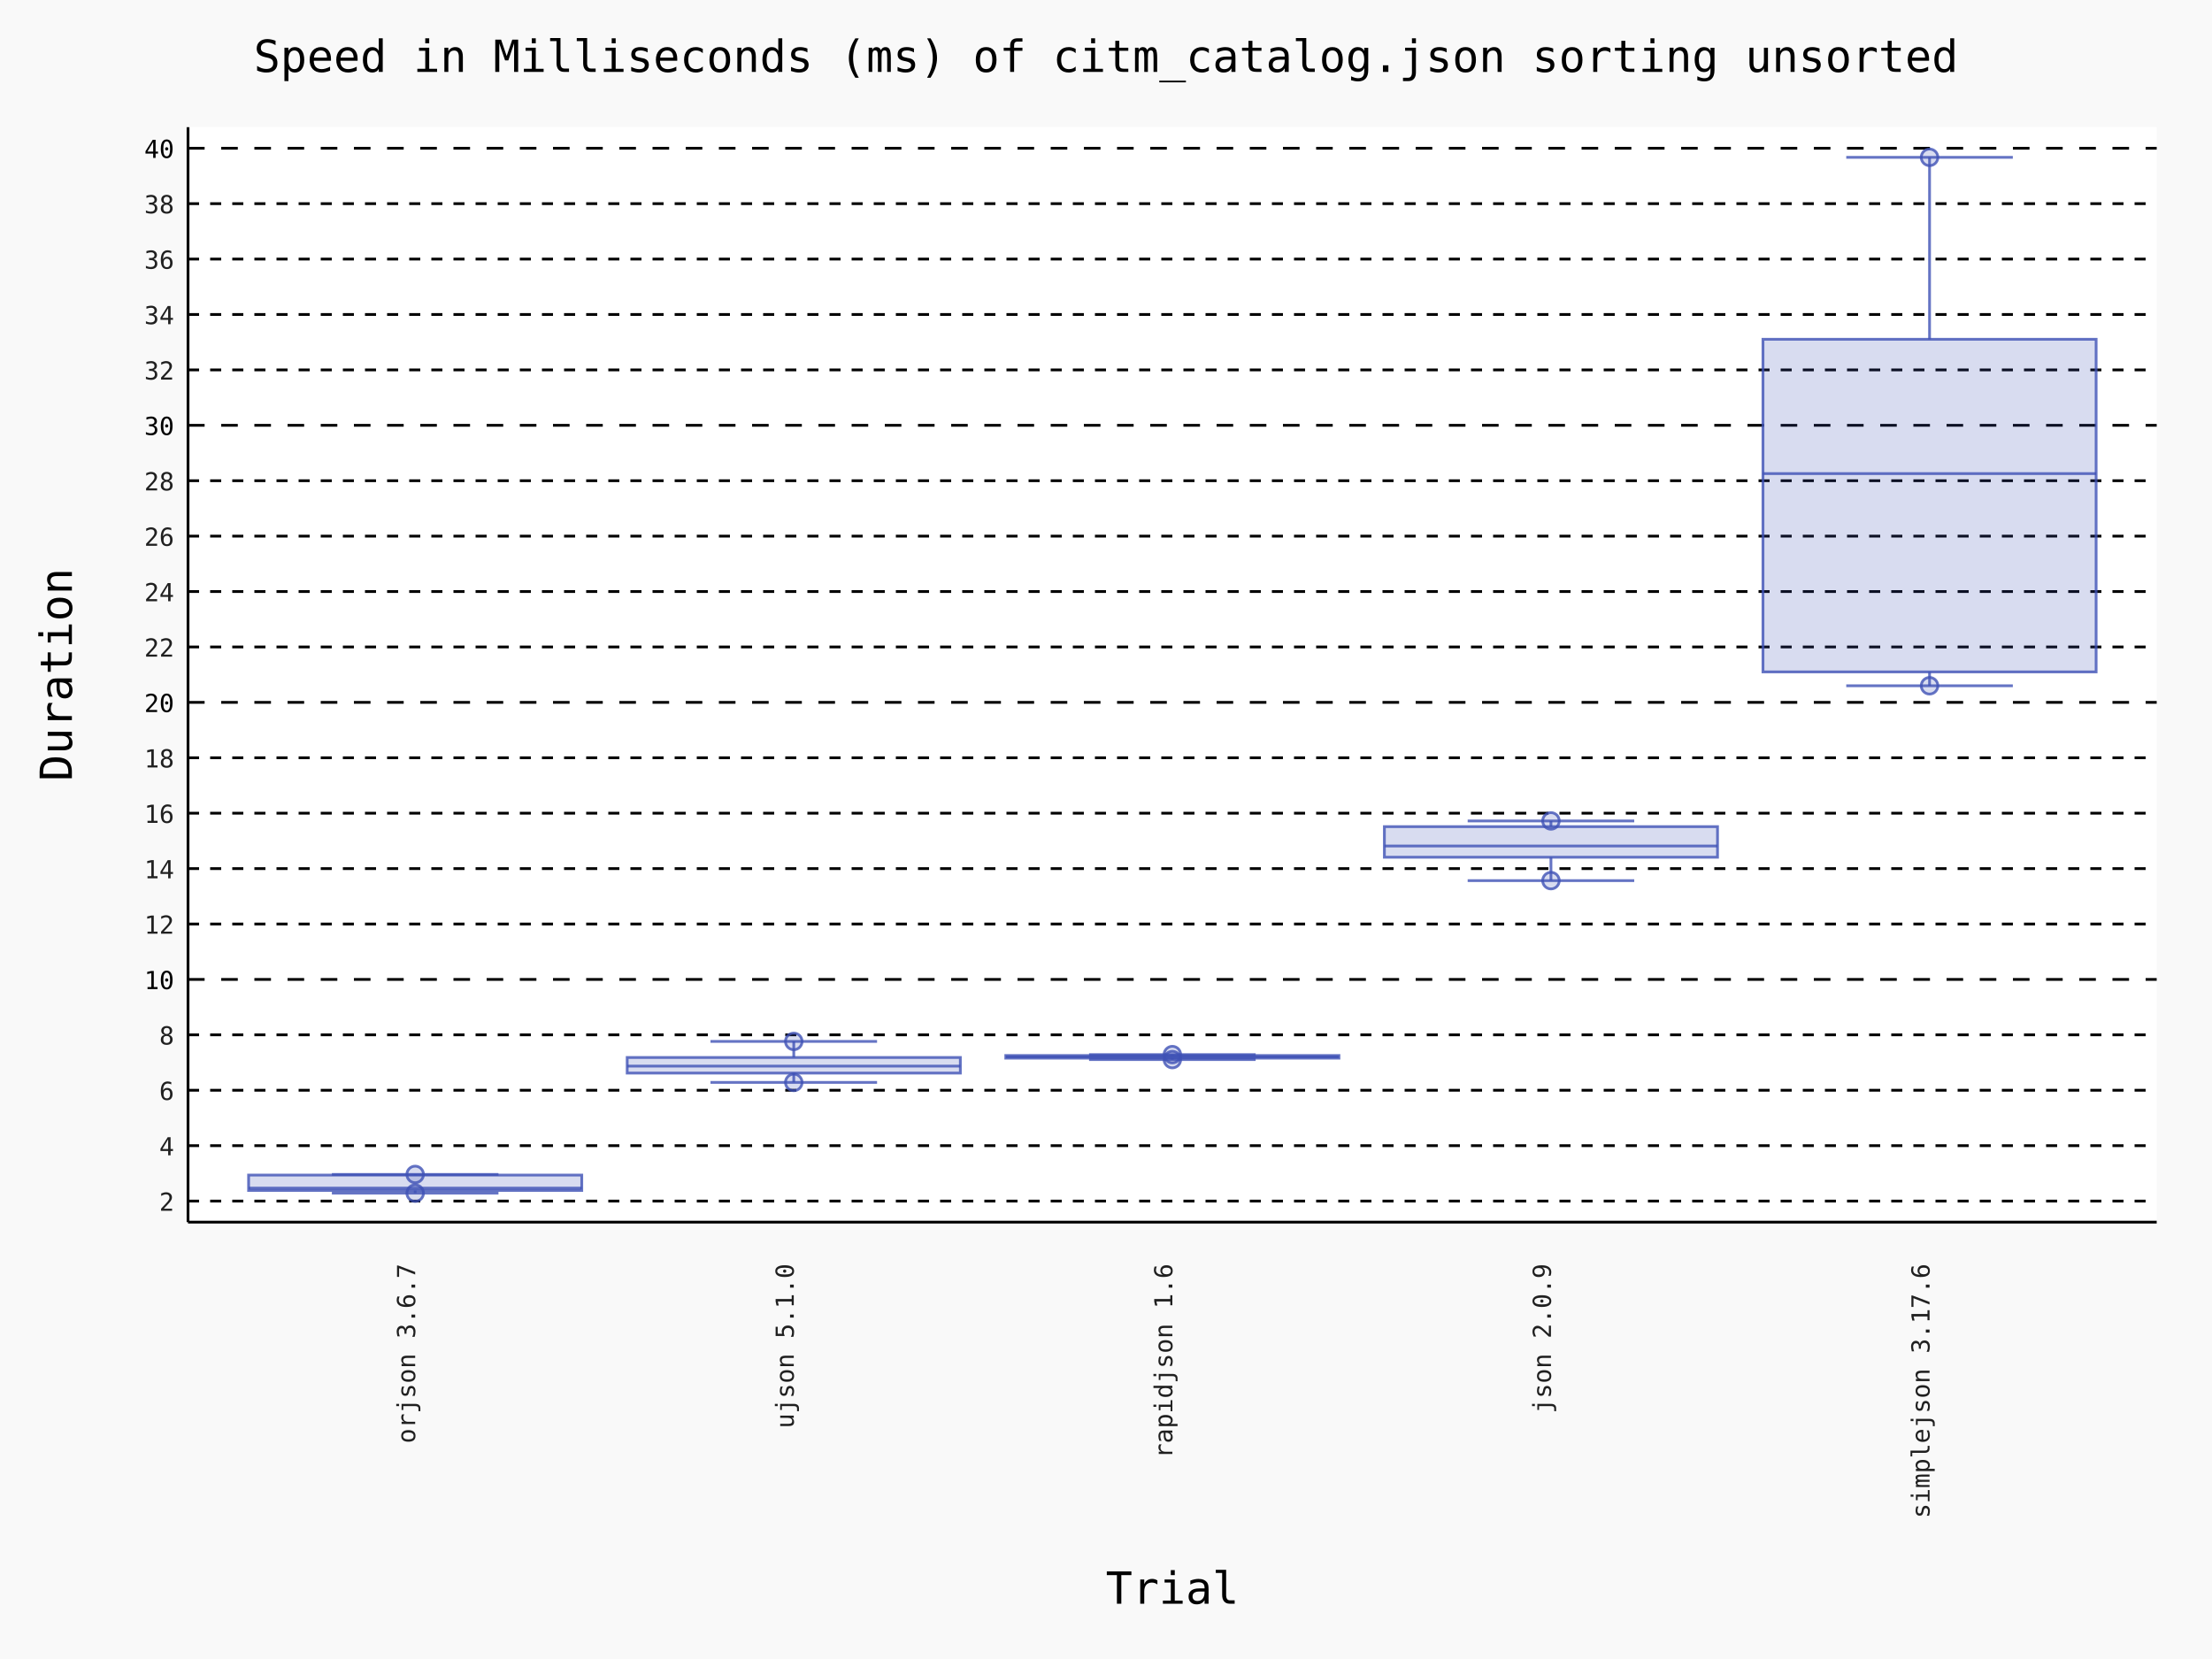
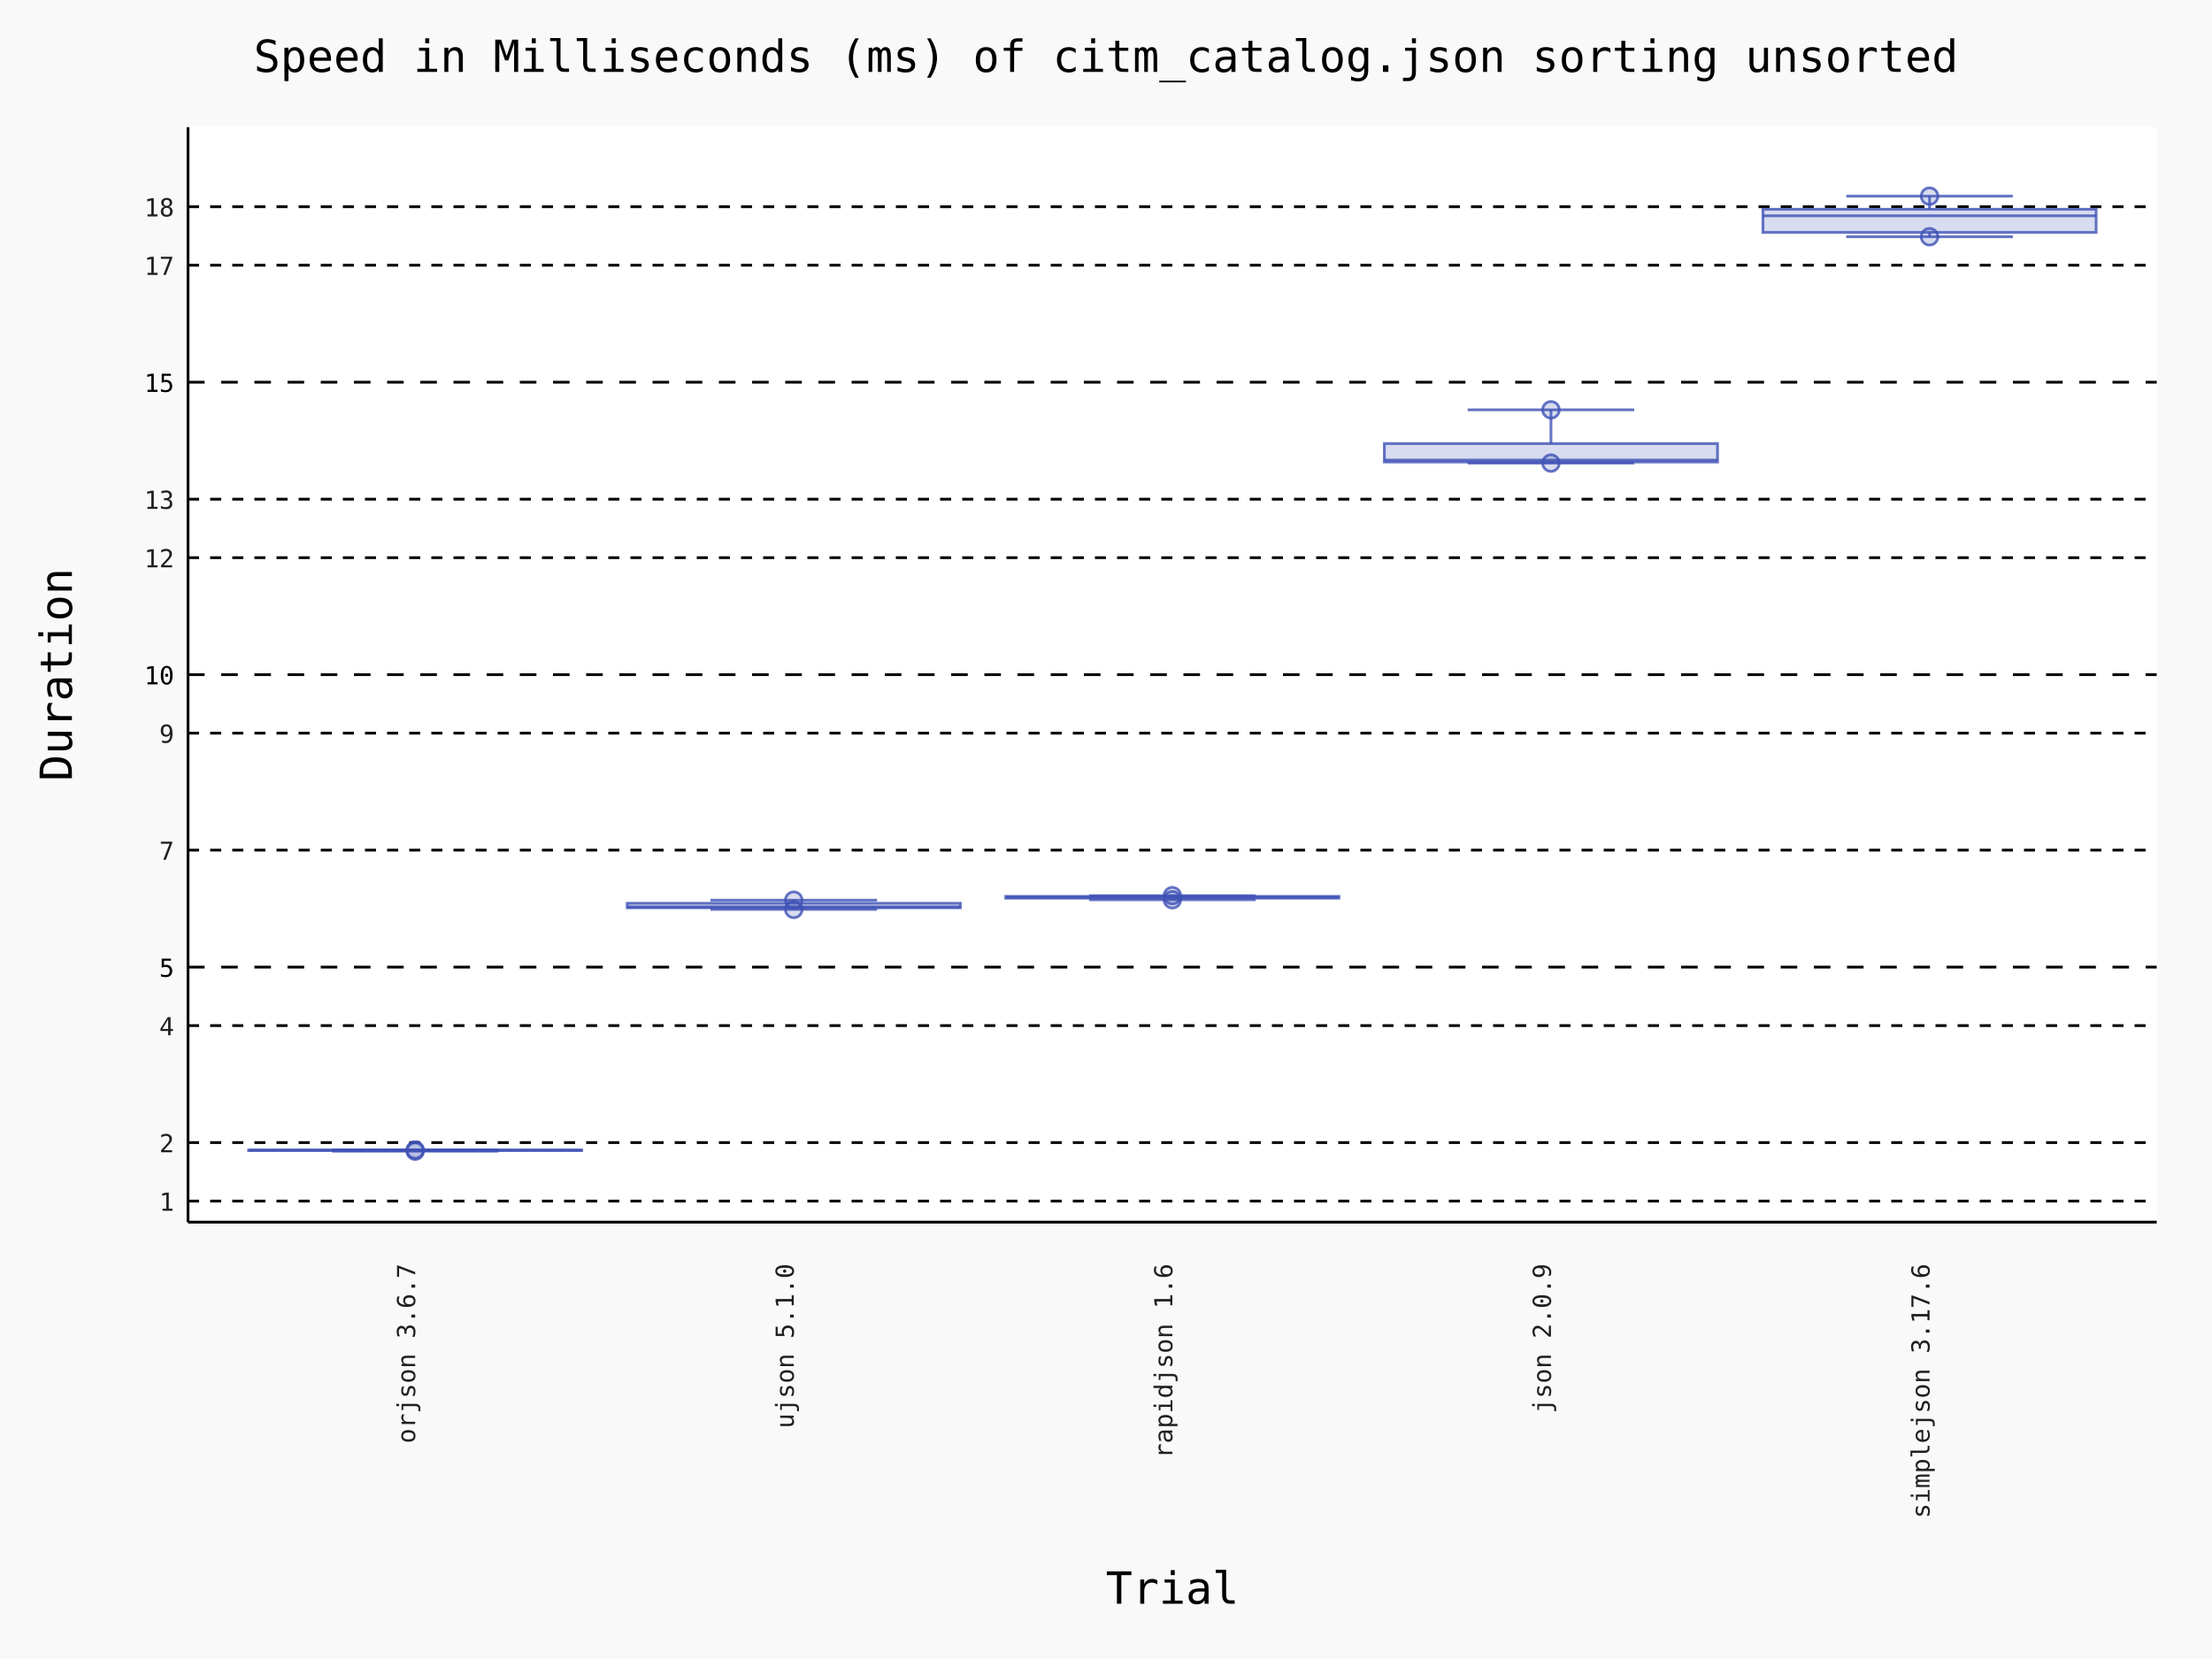
- <svg xmlns="http://www.w3.org/2000/svg" id="chart-f8d43d5f-3c19-4c73-920b-1eaef13d443a" class="pygal-chart" viewBox="0 0 800 600">
+ <svg xmlns="http://www.w3.org/2000/svg" id="chart-013b9064-794e-41b1-ad2d-942bd3e8e719" class="pygal-chart" viewBox="0 0 800 600">
  <defs>
-     <style type="text/css">#chart-f8d43d5f-3c19-4c73-920b-1eaef13d443a{-webkit-user-select:none;-webkit-font-smoothing:antialiased;font-family:Consolas,"Deja Vu Sans Mono","Bitstream Vera Sans Mono","Courier New",monospace}#chart-f8d43d5f-3c19-4c73-920b-1eaef13d443a .title{font-family:Consolas,"Deja Vu Sans Mono","Bitstream Vera Sans Mono","Courier New",monospace;font-size:16px}#chart-f8d43d5f-3c19-4c73-920b-1eaef13d443a .legends .legend text{font-family:Consolas,"Deja Vu Sans Mono","Bitstream Vera Sans Mono","Courier New",monospace;font-size:14px}#chart-f8d43d5f-3c19-4c73-920b-1eaef13d443a .axis text{font-family:Consolas,"Deja Vu Sans Mono","Bitstream Vera Sans Mono","Courier New",monospace;font-size:10px}#chart-f8d43d5f-3c19-4c73-920b-1eaef13d443a .axis text.major{font-family:Consolas,"Deja Vu Sans Mono","Bitstream Vera Sans Mono","Courier New",monospace;font-size:10px}#chart-f8d43d5f-3c19-4c73-920b-1eaef13d443a .text-overlay text.value{font-family:Consolas,"Deja Vu Sans Mono","Bitstream Vera Sans Mono","Courier New",monospace;font-size:16px}#chart-f8d43d5f-3c19-4c73-920b-1eaef13d443a .text-overlay text.label{font-family:Consolas,"Deja Vu Sans Mono","Bitstream Vera Sans Mono","Courier New",monospace;font-size:10px}#chart-f8d43d5f-3c19-4c73-920b-1eaef13d443a .tooltip{font-family:Consolas,"Deja Vu Sans Mono","Bitstream Vera Sans Mono","Courier New",monospace;font-size:14px}#chart-f8d43d5f-3c19-4c73-920b-1eaef13d443a text.no_data{font-family:Consolas,"Deja Vu Sans Mono","Bitstream Vera Sans Mono","Courier New",monospace;font-size:64px}
- #chart-f8d43d5f-3c19-4c73-920b-1eaef13d443a{background-color:rgba(249,249,249,1)}#chart-f8d43d5f-3c19-4c73-920b-1eaef13d443a path,#chart-f8d43d5f-3c19-4c73-920b-1eaef13d443a line,#chart-f8d43d5f-3c19-4c73-920b-1eaef13d443a rect,#chart-f8d43d5f-3c19-4c73-920b-1eaef13d443a circle{-webkit-transition:150ms;-moz-transition:150ms;transition:150ms}#chart-f8d43d5f-3c19-4c73-920b-1eaef13d443a .graph &gt; .background{fill:rgba(249,249,249,1)}#chart-f8d43d5f-3c19-4c73-920b-1eaef13d443a .plot &gt; .background{fill:rgba(255,255,255,1)}#chart-f8d43d5f-3c19-4c73-920b-1eaef13d443a .graph{fill:rgba(0,0,0,.87)}#chart-f8d43d5f-3c19-4c73-920b-1eaef13d443a text.no_data{fill:rgba(0,0,0,1)}#chart-f8d43d5f-3c19-4c73-920b-1eaef13d443a .title{fill:rgba(0,0,0,1)}#chart-f8d43d5f-3c19-4c73-920b-1eaef13d443a .legends .legend text{fill:rgba(0,0,0,.87)}#chart-f8d43d5f-3c19-4c73-920b-1eaef13d443a .legends .legend:hover text{fill:rgba(0,0,0,1)}#chart-f8d43d5f-3c19-4c73-920b-1eaef13d443a .axis .line{stroke:rgba(0,0,0,1)}#chart-f8d43d5f-3c19-4c73-920b-1eaef13d443a .axis .guide.line{stroke:rgba(0,0,0,.54)}#chart-f8d43d5f-3c19-4c73-920b-1eaef13d443a .axis .major.line{stroke:rgba(0,0,0,.87)}#chart-f8d43d5f-3c19-4c73-920b-1eaef13d443a .axis text.major{fill:rgba(0,0,0,1)}#chart-f8d43d5f-3c19-4c73-920b-1eaef13d443a .axis.y .guides:hover .guide.line,#chart-f8d43d5f-3c19-4c73-920b-1eaef13d443a .line-graph .axis.x .guides:hover .guide.line,#chart-f8d43d5f-3c19-4c73-920b-1eaef13d443a .stackedline-graph .axis.x .guides:hover .guide.line,#chart-f8d43d5f-3c19-4c73-920b-1eaef13d443a .xy-graph .axis.x .guides:hover .guide.line{stroke:rgba(0,0,0,1)}#chart-f8d43d5f-3c19-4c73-920b-1eaef13d443a .axis .guides:hover text{fill:rgba(0,0,0,1)}#chart-f8d43d5f-3c19-4c73-920b-1eaef13d443a .reactive{fill-opacity:.7;stroke-opacity:.8;stroke-width:1}#chart-f8d43d5f-3c19-4c73-920b-1eaef13d443a .ci{stroke:rgba(0,0,0,.87)}#chart-f8d43d5f-3c19-4c73-920b-1eaef13d443a .reactive.active,#chart-f8d43d5f-3c19-4c73-920b-1eaef13d443a .active .reactive{fill-opacity:.8;stroke-opacity:.9;stroke-width:4}#chart-f8d43d5f-3c19-4c73-920b-1eaef13d443a .ci .reactive.active{stroke-width:1.5}#chart-f8d43d5f-3c19-4c73-920b-1eaef13d443a .series text{fill:rgba(0,0,0,1)}#chart-f8d43d5f-3c19-4c73-920b-1eaef13d443a .tooltip rect{fill:rgba(255,255,255,1);stroke:rgba(0,0,0,1);-webkit-transition:opacity 150ms;-moz-transition:opacity 150ms;transition:opacity 150ms}#chart-f8d43d5f-3c19-4c73-920b-1eaef13d443a .tooltip .label{fill:rgba(0,0,0,.87)}#chart-f8d43d5f-3c19-4c73-920b-1eaef13d443a .tooltip .label{fill:rgba(0,0,0,.87)}#chart-f8d43d5f-3c19-4c73-920b-1eaef13d443a .tooltip .legend{font-size:.8em;fill:rgba(0,0,0,.54)}#chart-f8d43d5f-3c19-4c73-920b-1eaef13d443a .tooltip .x_label{font-size:.6em;fill:rgba(0,0,0,1)}#chart-f8d43d5f-3c19-4c73-920b-1eaef13d443a .tooltip .xlink{font-size:.5em;text-decoration:underline}#chart-f8d43d5f-3c19-4c73-920b-1eaef13d443a .tooltip .value{font-size:1.5em}#chart-f8d43d5f-3c19-4c73-920b-1eaef13d443a .bound{font-size:.5em}#chart-f8d43d5f-3c19-4c73-920b-1eaef13d443a .max-value{font-size:.75em;fill:rgba(0,0,0,.54)}#chart-f8d43d5f-3c19-4c73-920b-1eaef13d443a .map-element{fill:rgba(255,255,255,1);stroke:rgba(0,0,0,.54) !important}#chart-f8d43d5f-3c19-4c73-920b-1eaef13d443a .map-element .reactive{fill-opacity:inherit;stroke-opacity:inherit}#chart-f8d43d5f-3c19-4c73-920b-1eaef13d443a .color-0,#chart-f8d43d5f-3c19-4c73-920b-1eaef13d443a .color-0 a:visited{stroke:#3F51B5;fill:#3F51B5}#chart-f8d43d5f-3c19-4c73-920b-1eaef13d443a .color-1,#chart-f8d43d5f-3c19-4c73-920b-1eaef13d443a .color-1 a:visited{stroke:#3F51B5;fill:#3F51B5}#chart-f8d43d5f-3c19-4c73-920b-1eaef13d443a .color-2,#chart-f8d43d5f-3c19-4c73-920b-1eaef13d443a .color-2 a:visited{stroke:#3F51B5;fill:#3F51B5}#chart-f8d43d5f-3c19-4c73-920b-1eaef13d443a .color-3,#chart-f8d43d5f-3c19-4c73-920b-1eaef13d443a .color-3 a:visited{stroke:#3F51B5;fill:#3F51B5}#chart-f8d43d5f-3c19-4c73-920b-1eaef13d443a .color-4,#chart-f8d43d5f-3c19-4c73-920b-1eaef13d443a .color-4 a:visited{stroke:#3F51B5;fill:#3F51B5}#chart-f8d43d5f-3c19-4c73-920b-1eaef13d443a .text-overlay .color-0 text{fill:black}#chart-f8d43d5f-3c19-4c73-920b-1eaef13d443a .text-overlay .color-1 text{fill:black}#chart-f8d43d5f-3c19-4c73-920b-1eaef13d443a .text-overlay .color-2 text{fill:black}#chart-f8d43d5f-3c19-4c73-920b-1eaef13d443a .text-overlay .color-3 text{fill:black}#chart-f8d43d5f-3c19-4c73-920b-1eaef13d443a .text-overlay .color-4 text{fill:black}
- #chart-f8d43d5f-3c19-4c73-920b-1eaef13d443a text.no_data{text-anchor:middle}#chart-f8d43d5f-3c19-4c73-920b-1eaef13d443a .guide.line{fill:none}#chart-f8d43d5f-3c19-4c73-920b-1eaef13d443a .centered{text-anchor:middle}#chart-f8d43d5f-3c19-4c73-920b-1eaef13d443a .title{text-anchor:middle}#chart-f8d43d5f-3c19-4c73-920b-1eaef13d443a .legends .legend text{fill-opacity:1}#chart-f8d43d5f-3c19-4c73-920b-1eaef13d443a .axis.x text{text-anchor:middle}#chart-f8d43d5f-3c19-4c73-920b-1eaef13d443a .axis.x:not(.web) text[transform]{text-anchor:start}#chart-f8d43d5f-3c19-4c73-920b-1eaef13d443a .axis.x:not(.web) text[transform].backwards{text-anchor:end}#chart-f8d43d5f-3c19-4c73-920b-1eaef13d443a .axis.y text{text-anchor:end}#chart-f8d43d5f-3c19-4c73-920b-1eaef13d443a .axis.y text[transform].backwards{text-anchor:start}#chart-f8d43d5f-3c19-4c73-920b-1eaef13d443a .axis.y2 text{text-anchor:start}#chart-f8d43d5f-3c19-4c73-920b-1eaef13d443a .axis.y2 text[transform].backwards{text-anchor:end}#chart-f8d43d5f-3c19-4c73-920b-1eaef13d443a .axis .guide.line{stroke-dasharray:4,4;stroke:black}#chart-f8d43d5f-3c19-4c73-920b-1eaef13d443a .axis .major.guide.line{stroke-dasharray:6,6;stroke:black}#chart-f8d43d5f-3c19-4c73-920b-1eaef13d443a .horizontal .axis.y .guide.line,#chart-f8d43d5f-3c19-4c73-920b-1eaef13d443a .horizontal .axis.y2 .guide.line,#chart-f8d43d5f-3c19-4c73-920b-1eaef13d443a .vertical .axis.x .guide.line{opacity:0}#chart-f8d43d5f-3c19-4c73-920b-1eaef13d443a .horizontal .axis.always_show .guide.line,#chart-f8d43d5f-3c19-4c73-920b-1eaef13d443a .vertical .axis.always_show .guide.line{opacity:1 !important}#chart-f8d43d5f-3c19-4c73-920b-1eaef13d443a .axis.y .guides:hover .guide.line,#chart-f8d43d5f-3c19-4c73-920b-1eaef13d443a .axis.y2 .guides:hover .guide.line,#chart-f8d43d5f-3c19-4c73-920b-1eaef13d443a .axis.x .guides:hover .guide.line{opacity:1}#chart-f8d43d5f-3c19-4c73-920b-1eaef13d443a .axis .guides:hover text{opacity:1}#chart-f8d43d5f-3c19-4c73-920b-1eaef13d443a .nofill{fill:none}#chart-f8d43d5f-3c19-4c73-920b-1eaef13d443a .subtle-fill{fill-opacity:.2}#chart-f8d43d5f-3c19-4c73-920b-1eaef13d443a .dot{stroke-width:1px;fill-opacity:1;stroke-opacity:1}#chart-f8d43d5f-3c19-4c73-920b-1eaef13d443a .dot.active{stroke-width:5px}#chart-f8d43d5f-3c19-4c73-920b-1eaef13d443a .dot.negative{fill:transparent}#chart-f8d43d5f-3c19-4c73-920b-1eaef13d443a text,#chart-f8d43d5f-3c19-4c73-920b-1eaef13d443a tspan{stroke:none !important}#chart-f8d43d5f-3c19-4c73-920b-1eaef13d443a .series text.active{opacity:1}#chart-f8d43d5f-3c19-4c73-920b-1eaef13d443a .tooltip rect{fill-opacity:.95;stroke-width:.5}#chart-f8d43d5f-3c19-4c73-920b-1eaef13d443a .tooltip text{fill-opacity:1}#chart-f8d43d5f-3c19-4c73-920b-1eaef13d443a .showable{visibility:hidden}#chart-f8d43d5f-3c19-4c73-920b-1eaef13d443a .showable.shown{visibility:visible}#chart-f8d43d5f-3c19-4c73-920b-1eaef13d443a .gauge-background{fill:rgba(229,229,229,1);stroke:none}#chart-f8d43d5f-3c19-4c73-920b-1eaef13d443a .bg-lines{stroke:rgba(249,249,249,1);stroke-width:2px}
+     <style type="text/css">#chart-013b9064-794e-41b1-ad2d-942bd3e8e719{-webkit-user-select:none;-webkit-font-smoothing:antialiased;font-family:Consolas,"Deja Vu Sans Mono","Bitstream Vera Sans Mono","Courier New",monospace}#chart-013b9064-794e-41b1-ad2d-942bd3e8e719 .title{font-family:Consolas,"Deja Vu Sans Mono","Bitstream Vera Sans Mono","Courier New",monospace;font-size:16px}#chart-013b9064-794e-41b1-ad2d-942bd3e8e719 .legends .legend text{font-family:Consolas,"Deja Vu Sans Mono","Bitstream Vera Sans Mono","Courier New",monospace;font-size:14px}#chart-013b9064-794e-41b1-ad2d-942bd3e8e719 .axis text{font-family:Consolas,"Deja Vu Sans Mono","Bitstream Vera Sans Mono","Courier New",monospace;font-size:10px}#chart-013b9064-794e-41b1-ad2d-942bd3e8e719 .axis text.major{font-family:Consolas,"Deja Vu Sans Mono","Bitstream Vera Sans Mono","Courier New",monospace;font-size:10px}#chart-013b9064-794e-41b1-ad2d-942bd3e8e719 .text-overlay text.value{font-family:Consolas,"Deja Vu Sans Mono","Bitstream Vera Sans Mono","Courier New",monospace;font-size:16px}#chart-013b9064-794e-41b1-ad2d-942bd3e8e719 .text-overlay text.label{font-family:Consolas,"Deja Vu Sans Mono","Bitstream Vera Sans Mono","Courier New",monospace;font-size:10px}#chart-013b9064-794e-41b1-ad2d-942bd3e8e719 .tooltip{font-family:Consolas,"Deja Vu Sans Mono","Bitstream Vera Sans Mono","Courier New",monospace;font-size:14px}#chart-013b9064-794e-41b1-ad2d-942bd3e8e719 text.no_data{font-family:Consolas,"Deja Vu Sans Mono","Bitstream Vera Sans Mono","Courier New",monospace;font-size:64px}
+ #chart-013b9064-794e-41b1-ad2d-942bd3e8e719{background-color:rgba(249,249,249,1)}#chart-013b9064-794e-41b1-ad2d-942bd3e8e719 path,#chart-013b9064-794e-41b1-ad2d-942bd3e8e719 line,#chart-013b9064-794e-41b1-ad2d-942bd3e8e719 rect,#chart-013b9064-794e-41b1-ad2d-942bd3e8e719 circle{-webkit-transition:150ms;-moz-transition:150ms;transition:150ms}#chart-013b9064-794e-41b1-ad2d-942bd3e8e719 .graph &gt; .background{fill:rgba(249,249,249,1)}#chart-013b9064-794e-41b1-ad2d-942bd3e8e719 .plot &gt; .background{fill:rgba(255,255,255,1)}#chart-013b9064-794e-41b1-ad2d-942bd3e8e719 .graph{fill:rgba(0,0,0,.87)}#chart-013b9064-794e-41b1-ad2d-942bd3e8e719 text.no_data{fill:rgba(0,0,0,1)}#chart-013b9064-794e-41b1-ad2d-942bd3e8e719 .title{fill:rgba(0,0,0,1)}#chart-013b9064-794e-41b1-ad2d-942bd3e8e719 .legends .legend text{fill:rgba(0,0,0,.87)}#chart-013b9064-794e-41b1-ad2d-942bd3e8e719 .legends .legend:hover text{fill:rgba(0,0,0,1)}#chart-013b9064-794e-41b1-ad2d-942bd3e8e719 .axis .line{stroke:rgba(0,0,0,1)}#chart-013b9064-794e-41b1-ad2d-942bd3e8e719 .axis .guide.line{stroke:rgba(0,0,0,.54)}#chart-013b9064-794e-41b1-ad2d-942bd3e8e719 .axis .major.line{stroke:rgba(0,0,0,.87)}#chart-013b9064-794e-41b1-ad2d-942bd3e8e719 .axis text.major{fill:rgba(0,0,0,1)}#chart-013b9064-794e-41b1-ad2d-942bd3e8e719 .axis.y .guides:hover .guide.line,#chart-013b9064-794e-41b1-ad2d-942bd3e8e719 .line-graph .axis.x .guides:hover .guide.line,#chart-013b9064-794e-41b1-ad2d-942bd3e8e719 .stackedline-graph .axis.x .guides:hover .guide.line,#chart-013b9064-794e-41b1-ad2d-942bd3e8e719 .xy-graph .axis.x .guides:hover .guide.line{stroke:rgba(0,0,0,1)}#chart-013b9064-794e-41b1-ad2d-942bd3e8e719 .axis .guides:hover text{fill:rgba(0,0,0,1)}#chart-013b9064-794e-41b1-ad2d-942bd3e8e719 .reactive{fill-opacity:.7;stroke-opacity:.8;stroke-width:1}#chart-013b9064-794e-41b1-ad2d-942bd3e8e719 .ci{stroke:rgba(0,0,0,.87)}#chart-013b9064-794e-41b1-ad2d-942bd3e8e719 .reactive.active,#chart-013b9064-794e-41b1-ad2d-942bd3e8e719 .active .reactive{fill-opacity:.8;stroke-opacity:.9;stroke-width:4}#chart-013b9064-794e-41b1-ad2d-942bd3e8e719 .ci .reactive.active{stroke-width:1.5}#chart-013b9064-794e-41b1-ad2d-942bd3e8e719 .series text{fill:rgba(0,0,0,1)}#chart-013b9064-794e-41b1-ad2d-942bd3e8e719 .tooltip rect{fill:rgba(255,255,255,1);stroke:rgba(0,0,0,1);-webkit-transition:opacity 150ms;-moz-transition:opacity 150ms;transition:opacity 150ms}#chart-013b9064-794e-41b1-ad2d-942bd3e8e719 .tooltip .label{fill:rgba(0,0,0,.87)}#chart-013b9064-794e-41b1-ad2d-942bd3e8e719 .tooltip .label{fill:rgba(0,0,0,.87)}#chart-013b9064-794e-41b1-ad2d-942bd3e8e719 .tooltip .legend{font-size:.8em;fill:rgba(0,0,0,.54)}#chart-013b9064-794e-41b1-ad2d-942bd3e8e719 .tooltip .x_label{font-size:.6em;fill:rgba(0,0,0,1)}#chart-013b9064-794e-41b1-ad2d-942bd3e8e719 .tooltip .xlink{font-size:.5em;text-decoration:underline}#chart-013b9064-794e-41b1-ad2d-942bd3e8e719 .tooltip .value{font-size:1.5em}#chart-013b9064-794e-41b1-ad2d-942bd3e8e719 .bound{font-size:.5em}#chart-013b9064-794e-41b1-ad2d-942bd3e8e719 .max-value{font-size:.75em;fill:rgba(0,0,0,.54)}#chart-013b9064-794e-41b1-ad2d-942bd3e8e719 .map-element{fill:rgba(255,255,255,1);stroke:rgba(0,0,0,.54) !important}#chart-013b9064-794e-41b1-ad2d-942bd3e8e719 .map-element .reactive{fill-opacity:inherit;stroke-opacity:inherit}#chart-013b9064-794e-41b1-ad2d-942bd3e8e719 .color-0,#chart-013b9064-794e-41b1-ad2d-942bd3e8e719 .color-0 a:visited{stroke:#3F51B5;fill:#3F51B5}#chart-013b9064-794e-41b1-ad2d-942bd3e8e719 .color-1,#chart-013b9064-794e-41b1-ad2d-942bd3e8e719 .color-1 a:visited{stroke:#3F51B5;fill:#3F51B5}#chart-013b9064-794e-41b1-ad2d-942bd3e8e719 .color-2,#chart-013b9064-794e-41b1-ad2d-942bd3e8e719 .color-2 a:visited{stroke:#3F51B5;fill:#3F51B5}#chart-013b9064-794e-41b1-ad2d-942bd3e8e719 .color-3,#chart-013b9064-794e-41b1-ad2d-942bd3e8e719 .color-3 a:visited{stroke:#3F51B5;fill:#3F51B5}#chart-013b9064-794e-41b1-ad2d-942bd3e8e719 .color-4,#chart-013b9064-794e-41b1-ad2d-942bd3e8e719 .color-4 a:visited{stroke:#3F51B5;fill:#3F51B5}#chart-013b9064-794e-41b1-ad2d-942bd3e8e719 .text-overlay .color-0 text{fill:black}#chart-013b9064-794e-41b1-ad2d-942bd3e8e719 .text-overlay .color-1 text{fill:black}#chart-013b9064-794e-41b1-ad2d-942bd3e8e719 .text-overlay .color-2 text{fill:black}#chart-013b9064-794e-41b1-ad2d-942bd3e8e719 .text-overlay .color-3 text{fill:black}#chart-013b9064-794e-41b1-ad2d-942bd3e8e719 .text-overlay .color-4 text{fill:black}
+ #chart-013b9064-794e-41b1-ad2d-942bd3e8e719 text.no_data{text-anchor:middle}#chart-013b9064-794e-41b1-ad2d-942bd3e8e719 .guide.line{fill:none}#chart-013b9064-794e-41b1-ad2d-942bd3e8e719 .centered{text-anchor:middle}#chart-013b9064-794e-41b1-ad2d-942bd3e8e719 .title{text-anchor:middle}#chart-013b9064-794e-41b1-ad2d-942bd3e8e719 .legends .legend text{fill-opacity:1}#chart-013b9064-794e-41b1-ad2d-942bd3e8e719 .axis.x text{text-anchor:middle}#chart-013b9064-794e-41b1-ad2d-942bd3e8e719 .axis.x:not(.web) text[transform]{text-anchor:start}#chart-013b9064-794e-41b1-ad2d-942bd3e8e719 .axis.x:not(.web) text[transform].backwards{text-anchor:end}#chart-013b9064-794e-41b1-ad2d-942bd3e8e719 .axis.y text{text-anchor:end}#chart-013b9064-794e-41b1-ad2d-942bd3e8e719 .axis.y text[transform].backwards{text-anchor:start}#chart-013b9064-794e-41b1-ad2d-942bd3e8e719 .axis.y2 text{text-anchor:start}#chart-013b9064-794e-41b1-ad2d-942bd3e8e719 .axis.y2 text[transform].backwards{text-anchor:end}#chart-013b9064-794e-41b1-ad2d-942bd3e8e719 .axis .guide.line{stroke-dasharray:4,4;stroke:black}#chart-013b9064-794e-41b1-ad2d-942bd3e8e719 .axis .major.guide.line{stroke-dasharray:6,6;stroke:black}#chart-013b9064-794e-41b1-ad2d-942bd3e8e719 .horizontal .axis.y .guide.line,#chart-013b9064-794e-41b1-ad2d-942bd3e8e719 .horizontal .axis.y2 .guide.line,#chart-013b9064-794e-41b1-ad2d-942bd3e8e719 .vertical .axis.x .guide.line{opacity:0}#chart-013b9064-794e-41b1-ad2d-942bd3e8e719 .horizontal .axis.always_show .guide.line,#chart-013b9064-794e-41b1-ad2d-942bd3e8e719 .vertical .axis.always_show .guide.line{opacity:1 !important}#chart-013b9064-794e-41b1-ad2d-942bd3e8e719 .axis.y .guides:hover .guide.line,#chart-013b9064-794e-41b1-ad2d-942bd3e8e719 .axis.y2 .guides:hover .guide.line,#chart-013b9064-794e-41b1-ad2d-942bd3e8e719 .axis.x .guides:hover .guide.line{opacity:1}#chart-013b9064-794e-41b1-ad2d-942bd3e8e719 .axis .guides:hover text{opacity:1}#chart-013b9064-794e-41b1-ad2d-942bd3e8e719 .nofill{fill:none}#chart-013b9064-794e-41b1-ad2d-942bd3e8e719 .subtle-fill{fill-opacity:.2}#chart-013b9064-794e-41b1-ad2d-942bd3e8e719 .dot{stroke-width:1px;fill-opacity:1;stroke-opacity:1}#chart-013b9064-794e-41b1-ad2d-942bd3e8e719 .dot.active{stroke-width:5px}#chart-013b9064-794e-41b1-ad2d-942bd3e8e719 .dot.negative{fill:transparent}#chart-013b9064-794e-41b1-ad2d-942bd3e8e719 text,#chart-013b9064-794e-41b1-ad2d-942bd3e8e719 tspan{stroke:none !important}#chart-013b9064-794e-41b1-ad2d-942bd3e8e719 .series text.active{opacity:1}#chart-013b9064-794e-41b1-ad2d-942bd3e8e719 .tooltip rect{fill-opacity:.95;stroke-width:.5}#chart-013b9064-794e-41b1-ad2d-942bd3e8e719 .tooltip text{fill-opacity:1}#chart-013b9064-794e-41b1-ad2d-942bd3e8e719 .showable{visibility:hidden}#chart-013b9064-794e-41b1-ad2d-942bd3e8e719 .showable.shown{visibility:visible}#chart-013b9064-794e-41b1-ad2d-942bd3e8e719 .gauge-background{fill:rgba(229,229,229,1);stroke:none}#chart-013b9064-794e-41b1-ad2d-942bd3e8e719 .bg-lines{stroke:rgba(249,249,249,1);stroke-width:2px}
.tooltip .value{font-size:1em !important}.axis text{font-size:9px !important}</style>
  </defs>
  <g class="graph custombox-graph vertical">
    <rect x="0" y="0" width="800" height="600" class="background" />
    <g transform="translate(68, 46)" class="plot">
      <rect x="0" y="0" width="712.0" height="396.0" class="background" />
      <g class="axis y always_show">
        <path d="M0 396 h712" class="line" />
        <g class="guides">
          <path d="M0 388.385 h712" class="guide line" />
-           <text x="-5" y="391.885" class="">2</text>
+           <text x="-5" y="391.885" class="">1</text>
        </g>
        <g class="guides">
-           <path d="M0 368.344 h712" class="guide line" />
-           <text x="-5" y="371.844" class="">4</text>
+           <path d="M0 367.231 h712" class="guide line" />
+           <text x="-5" y="370.731" class="">2</text>
        </g>
        <g class="guides">
-           <path d="M0 348.304 h712" class="guide line" />
-           <text x="-5" y="351.804" class="">6</text>
+           <path d="M0 324.923 h712" class="guide line" />
+           <text x="-5" y="328.423" class="">4</text>
        </g>
        <g class="guides">
-           <path d="M0 328.263 h712" class="guide line" />
-           <text x="-5" y="331.763" class="">8</text>
+           <path d="M0 303.769 h712" class="major guide line" />
+           <text x="-5" y="307.269" class="major">5</text>
        </g>
        <g class="guides">
-           <path d="M0 308.223 h712" class="major guide line" />
-           <text x="-5" y="311.723" class="major">10</text>
+           <path d="M0 261.462 h712" class="guide line" />
+           <text x="-5" y="264.962" class="">7</text>
        </g>
        <g class="guides">
-           <path d="M0 288.182 h712" class="guide line" />
-           <text x="-5" y="291.682" class="">12</text>
+           <path d="M0 219.154 h712" class="guide line" />
+           <text x="-5" y="222.654" class="">9</text>
        </g>
        <g class="guides">
-           <path d="M0 268.142 h712" class="guide line" />
-           <text x="-5" y="271.642" class="">14</text>
+           <path d="M0 198 h712" class="major guide line" />
+           <text x="-5" y="201.5" class="major">10</text>
        </g>
        <g class="guides">
-           <path d="M0 248.101 h712" class="guide line" />
-           <text x="-5" y="251.601" class="">16</text>
+           <path d="M0 155.692 h712" class="guide line" />
+           <text x="-5" y="159.192" class="">12</text>
        </g>
        <g class="guides">
-           <path d="M0 228.061 h712" class="guide line" />
-           <text x="-5" y="231.561" class="">18</text>
+           <path d="M0 134.538 h712" class="guide line" />
+           <text x="-5" y="138.038" class="">13</text>
        </g>
        <g class="guides">
-           <path d="M0 208.02 h712" class="major guide line" />
-           <text x="-5" y="211.52" class="major">20</text>
+           <path d="M0 92.231 h712" class="major guide line" />
+           <text x="-5" y="95.731" class="major">15</text>
        </g>
        <g class="guides">
-           <path d="M0 187.98 h712" class="guide line" />
-           <text x="-5" y="191.48" class="">22</text>
+           <path d="M0 49.923 h712" class="guide line" />
+           <text x="-5" y="53.423" class="">17</text>
        </g>
        <g class="guides">
-           <path d="M0 167.939 h712" class="guide line" />
-           <text x="-5" y="171.439" class="">24</text>
-         </g>
-         <g class="guides">
-           <path d="M0 147.899 h712" class="guide line" />
-           <text x="-5" y="151.399" class="">26</text>
-         </g>
-         <g class="guides">
-           <path d="M0 127.858 h712" class="guide line" />
-           <text x="-5" y="131.358" class="">28</text>
-         </g>
-         <g class="guides">
-           <path d="M0 107.818 h712" class="major guide line" />
-           <text x="-5" y="111.318" class="major">30</text>
-         </g>
-         <g class="guides">
-           <path d="M0 87.777 h712" class="guide line" />
-           <text x="-5" y="91.277" class="">32</text>
-         </g>
-         <g class="guides">
-           <path d="M0 67.737 h712" class="guide line" />
-           <text x="-5" y="71.237" class="">34</text>
-         </g>
-         <g class="guides">
-           <path d="M0 47.696 h712" class="guide line" />
-           <text x="-5" y="51.196" class="">36</text>
-         </g>
-         <g class="guides">
-           <path d="M0 27.656 h712" class="guide line" />
-           <text x="-5" y="31.156" class="">38</text>
-         </g>
-         <g class="guides">
-           <path d="M0 7.615 h712" class="major guide line" />
-           <text x="-5" y="11.115" class="major">40</text>
+           <path d="M0 28.769 h712" class="guide line" />
+           <text x="-5" y="32.269" class="">18</text>
        </g>
      </g>
      <g class="axis x">
        <path d="M0 0 v396" class="line" />
        <g class="guides">
          <path d="M82.154 0 v396" class="guide line" />
          <text x="82.154" y="411.0" class="backwards" transform="rotate(270 82.15385 411)">orjson 3.6.7</text>
        </g>
        <g class="guides">
          <path d="M219.077 0 v396" class="guide line" />
          <text x="219.077" y="411.0" class="backwards" transform="rotate(270 219.0769 411)">ujson 5.1.0</text>
        </g>
        <g class="guides">
          <path d="M356 0 v396" class="guide line" />
          <text x="356.0" y="411.0" class="backwards" transform="rotate(270 356 411)">rapidjson 1.6</text>
        </g>
        <g class="guides">
          <path d="M492.923 0 v396" class="guide line" />
          <text x="492.923" y="411.0" class="backwards" transform="rotate(270 492.9231 411)">json 2.0.9</text>
        </g>
        <g class="guides">
          <path d="M629.846 0 v396" class="guide line" />
          <text x="629.846" y="411.0" class="backwards" transform="rotate(270 629.8462 411)">simplejson 3.17.6</text>
        </g>
      </g>
      <g class="series serie-0 color-0">
        <g class="boxes">
          <g class="box">
-             <path stroke-width="3" d="M52.031 385.511 L112.277 385.511" class="reactive tooltip-trigger" />
-             <path stroke-width="3" d="M21.908 383.701 L142.4 383.701" class="reactive tooltip-trigger" />
-             <path stroke-width="3" d="M52.031 378.753 L112.277 378.753" class="reactive tooltip-trigger" />
-             <path stroke-width="2" d="M82.154 385.511 L82.154 384.548" class="reactive tooltip-trigger" />
-             <path stroke-width="2" d="M82.154 378.753 L82.154 378.98" class="reactive tooltip-trigger" />
-             <rect x="21.908" y="378.98" height="5.568" width="120.492" class="subtle-fill reactive tooltip-trigger" />
-             <circle cx="82.154" cy="385.511" r="3" class="subtle-fill reactive tooltip-trigger" />
-             <circle cx="82.154" cy="378.753" r="3" class="subtle-fill reactive tooltip-trigger" />
+             <path stroke-width="3" d="M52.031 370.333 L112.277 370.333" class="reactive tooltip-trigger" />
+             <path stroke-width="3" d="M21.908 369.969 L142.4 369.969" class="reactive tooltip-trigger" />
+             <path stroke-width="3" d="M52.031 369.893 L112.277 369.893" class="reactive tooltip-trigger" />
+             <path stroke-width="2" d="M82.154 370.333 L82.154 370.112" class="reactive tooltip-trigger" />
+             <path stroke-width="2" d="M82.154 369.893 L82.154 369.949" class="reactive tooltip-trigger" />
+             <rect x="21.908" y="369.949" height="0.162" width="120.492" class="subtle-fill reactive tooltip-trigger" />
+             <circle cx="82.154" cy="370.333" r="3" class="subtle-fill reactive tooltip-trigger" />
+             <circle cx="82.154" cy="369.893" r="3" class="subtle-fill reactive tooltip-trigger" />
          </g>
        </g>
      </g>
      <g class="series serie-1 color-1">
        <g class="boxes">
          <g class="box">
-             <path stroke-width="3" d="M188.954 345.466 L249.2 345.466" class="reactive tooltip-trigger" />
-             <path stroke-width="3" d="M158.831 339.574 L279.323 339.574" class="reactive tooltip-trigger" />
-             <path stroke-width="3" d="M188.954 330.643 L249.2 330.643" class="reactive tooltip-trigger" />
-             <path stroke-width="2" d="M219.077 345.466 L219.077 342.097" class="reactive tooltip-trigger" />
-             <path stroke-width="2" d="M219.077 330.643 L219.077 336.452" class="reactive tooltip-trigger" />
-             <rect x="158.831" y="336.452" height="5.645" width="120.492" class="subtle-fill reactive tooltip-trigger" />
-             <circle cx="219.077" cy="345.466" r="3" class="subtle-fill reactive tooltip-trigger" />
-             <circle cx="219.077" cy="330.643" r="3" class="subtle-fill reactive tooltip-trigger" />
+             <path stroke-width="3" d="M188.954 282.897 L249.2 282.897" class="reactive tooltip-trigger" />
+             <path stroke-width="3" d="M158.831 281.977 L279.323 281.977" class="reactive tooltip-trigger" />
+             <path stroke-width="3" d="M188.954 279.56 L249.2 279.56" class="reactive tooltip-trigger" />
+             <path stroke-width="2" d="M219.077 282.897 L219.077 282.306" class="reactive tooltip-trigger" />
+             <path stroke-width="2" d="M219.077 279.56 L219.077 280.681" class="reactive tooltip-trigger" />
+             <rect x="158.831" y="280.681" height="1.625" width="120.492" class="subtle-fill reactive tooltip-trigger" />
+             <circle cx="219.077" cy="282.897" r="3" class="subtle-fill reactive tooltip-trigger" />
+             <circle cx="219.077" cy="279.56" r="3" class="subtle-fill reactive tooltip-trigger" />
          </g>
        </g>
      </g>
      <g class="series serie-2 color-2">
        <g class="boxes">
          <g class="box">
-             <path stroke-width="3" d="M325.877 337.211 L386.123 337.211" class="reactive tooltip-trigger" />
-             <path stroke-width="3" d="M295.754 336.219 L416.246 336.219" class="reactive tooltip-trigger" />
-             <path stroke-width="3" d="M325.877 335.415 L386.123 335.415" class="reactive tooltip-trigger" />
-             <path stroke-width="2" d="M356 337.211 L356 336.694" class="reactive tooltip-trigger" />
-             <path stroke-width="2" d="M356 335.415 L356 335.74" class="reactive tooltip-trigger" />
-             <rect x="295.754" y="335.74" height="0.954" width="120.492" class="subtle-fill reactive tooltip-trigger" />
-             <circle cx="356" cy="337.211" r="3" class="subtle-fill reactive tooltip-trigger" />
-             <circle cx="356" cy="335.415" r="3" class="subtle-fill reactive tooltip-trigger" />
+             <path stroke-width="3" d="M325.877 279.403 L386.123 279.403" class="reactive tooltip-trigger" />
+             <path stroke-width="3" d="M295.754 278.497 L416.246 278.497" class="reactive tooltip-trigger" />
+             <path stroke-width="3" d="M325.877 277.935 L386.123 277.935" class="reactive tooltip-trigger" />
+             <path stroke-width="2" d="M356 279.403 L356 278.83" class="reactive tooltip-trigger" />
+             <path stroke-width="2" d="M356 277.935 L356 278.196" class="reactive tooltip-trigger" />
+             <rect x="295.754" y="278.196" height="0.634" width="120.492" class="subtle-fill reactive tooltip-trigger" />
+             <circle cx="356" cy="279.403" r="3" class="subtle-fill reactive tooltip-trigger" />
+             <circle cx="356" cy="277.935" r="3" class="subtle-fill reactive tooltip-trigger" />
          </g>
        </g>
      </g>
      <g class="series serie-3 color-3">
        <g class="boxes">
          <g class="box">
-             <path stroke-width="3" d="M462.8 272.493 L523.046 272.493" class="reactive tooltip-trigger" />
-             <path stroke-width="3" d="M432.677 259.967 L553.169 259.967" class="reactive tooltip-trigger" />
-             <path stroke-width="3" d="M462.8 250.906 L523.046 250.906" class="reactive tooltip-trigger" />
-             <path stroke-width="2" d="M492.923 272.493 L492.923 264.03" class="reactive tooltip-trigger" />
-             <path stroke-width="2" d="M492.923 250.906 L492.923 252.964" class="reactive tooltip-trigger" />
-             <rect x="432.677" y="252.964" height="11.067" width="120.492" class="subtle-fill reactive tooltip-trigger" />
-             <circle cx="492.923" cy="272.493" r="3" class="subtle-fill reactive tooltip-trigger" />
-             <circle cx="492.923" cy="250.906" r="3" class="subtle-fill reactive tooltip-trigger" />
+             <path stroke-width="3" d="M462.8 121.481 L523.046 121.481" class="reactive tooltip-trigger" />
+             <path stroke-width="3" d="M432.677 120.39 L553.169 120.39" class="reactive tooltip-trigger" />
+             <path stroke-width="3" d="M462.8 102.217 L523.046 102.217" class="reactive tooltip-trigger" />
+             <path stroke-width="2" d="M492.923 121.481 L492.923 121.09" class="reactive tooltip-trigger" />
+             <path stroke-width="2" d="M492.923 102.217 L492.923 114.429" class="reactive tooltip-trigger" />
+             <rect x="432.677" y="114.429" height="6.661" width="120.492" class="subtle-fill reactive tooltip-trigger" />
+             <circle cx="492.923" cy="121.481" r="3" class="subtle-fill reactive tooltip-trigger" />
+             <circle cx="492.923" cy="102.217" r="3" class="subtle-fill reactive tooltip-trigger" />
          </g>
        </g>
      </g>
      <g class="series serie-4 color-4">
        <g class="boxes">
          <g class="box">
-             <path stroke-width="3" d="M599.723 202.018 L659.969 202.018" class="reactive tooltip-trigger" />
-             <path stroke-width="3" d="M569.6 125.285 L690.092 125.285" class="reactive tooltip-trigger" />
-             <path stroke-width="3" d="M599.723 10.904 L659.969 10.904" class="reactive tooltip-trigger" />
-             <path stroke-width="2" d="M629.846 202.018 L629.846 197.001" class="reactive tooltip-trigger" />
-             <path stroke-width="2" d="M629.846 10.904 L629.846 76.701" class="reactive tooltip-trigger" />
-             <rect x="569.6" y="76.701" height="120.3" width="120.492" class="subtle-fill reactive tooltip-trigger" />
-             <circle cx="629.846" cy="202.018" r="3" class="subtle-fill reactive tooltip-trigger" />
-             <circle cx="629.846" cy="10.904" r="3" class="subtle-fill reactive tooltip-trigger" />
+             <path stroke-width="3" d="M599.723 39.623 L659.969 39.623" class="reactive tooltip-trigger" />
+             <path stroke-width="3" d="M569.6 32.048 L690.092 32.048" class="reactive tooltip-trigger" />
+             <path stroke-width="3" d="M599.723 24.943 L659.969 24.943" class="reactive tooltip-trigger" />
+             <path stroke-width="2" d="M629.846 39.623 L629.846 38.057" class="reactive tooltip-trigger" />
+             <path stroke-width="2" d="M629.846 24.943 L629.846 29.675" class="reactive tooltip-trigger" />
+             <rect x="569.6" y="29.675" height="8.382" width="120.492" class="subtle-fill reactive tooltip-trigger" />
+             <circle cx="629.846" cy="39.623" r="3" class="subtle-fill reactive tooltip-trigger" />
+             <circle cx="629.846" cy="24.943" r="3" class="subtle-fill reactive tooltip-trigger" />
          </g>
        </g>
      </g>
    </g>
    <g class="titles">
      <text x="400.0" y="26" class="title plot_title">Speed in Milliseconds (ms) of citm_catalog.json sorting unsorted</text>
      <text x="424.0" y="580.0" class="title">Trial</text>
      <text x="0" y="270.0" class="title" transform="rotate(-90 0 244)">Duration</text>
    </g>
    <g transform="translate(68, 46)" class="plot overlay">
      <g class="series serie-0 color-0" />
      <g class="series serie-1 color-1" />
      <g class="series serie-2 color-2" />
      <g class="series serie-3 color-3" />
      <g class="series serie-4 color-4" />
    </g>
    <g transform="translate(68, 46)" class="plot text-overlay">
      <g class="series serie-0 color-0" />
      <g class="series serie-1 color-1" />
      <g class="series serie-2 color-2" />
      <g class="series serie-3 color-3" />
      <g class="series serie-4 color-4" />
    </g>
    <g transform="translate(68, 46)" class="plot tooltip-overlay">
      <g transform="translate(0 0)" style="opacity: 0" class="tooltip">
        <rect rx="0" ry="0" width="0" height="0" class="tooltip-box" />
        <g class="text" />
      </g>
    </g>
  </g>
</svg>
